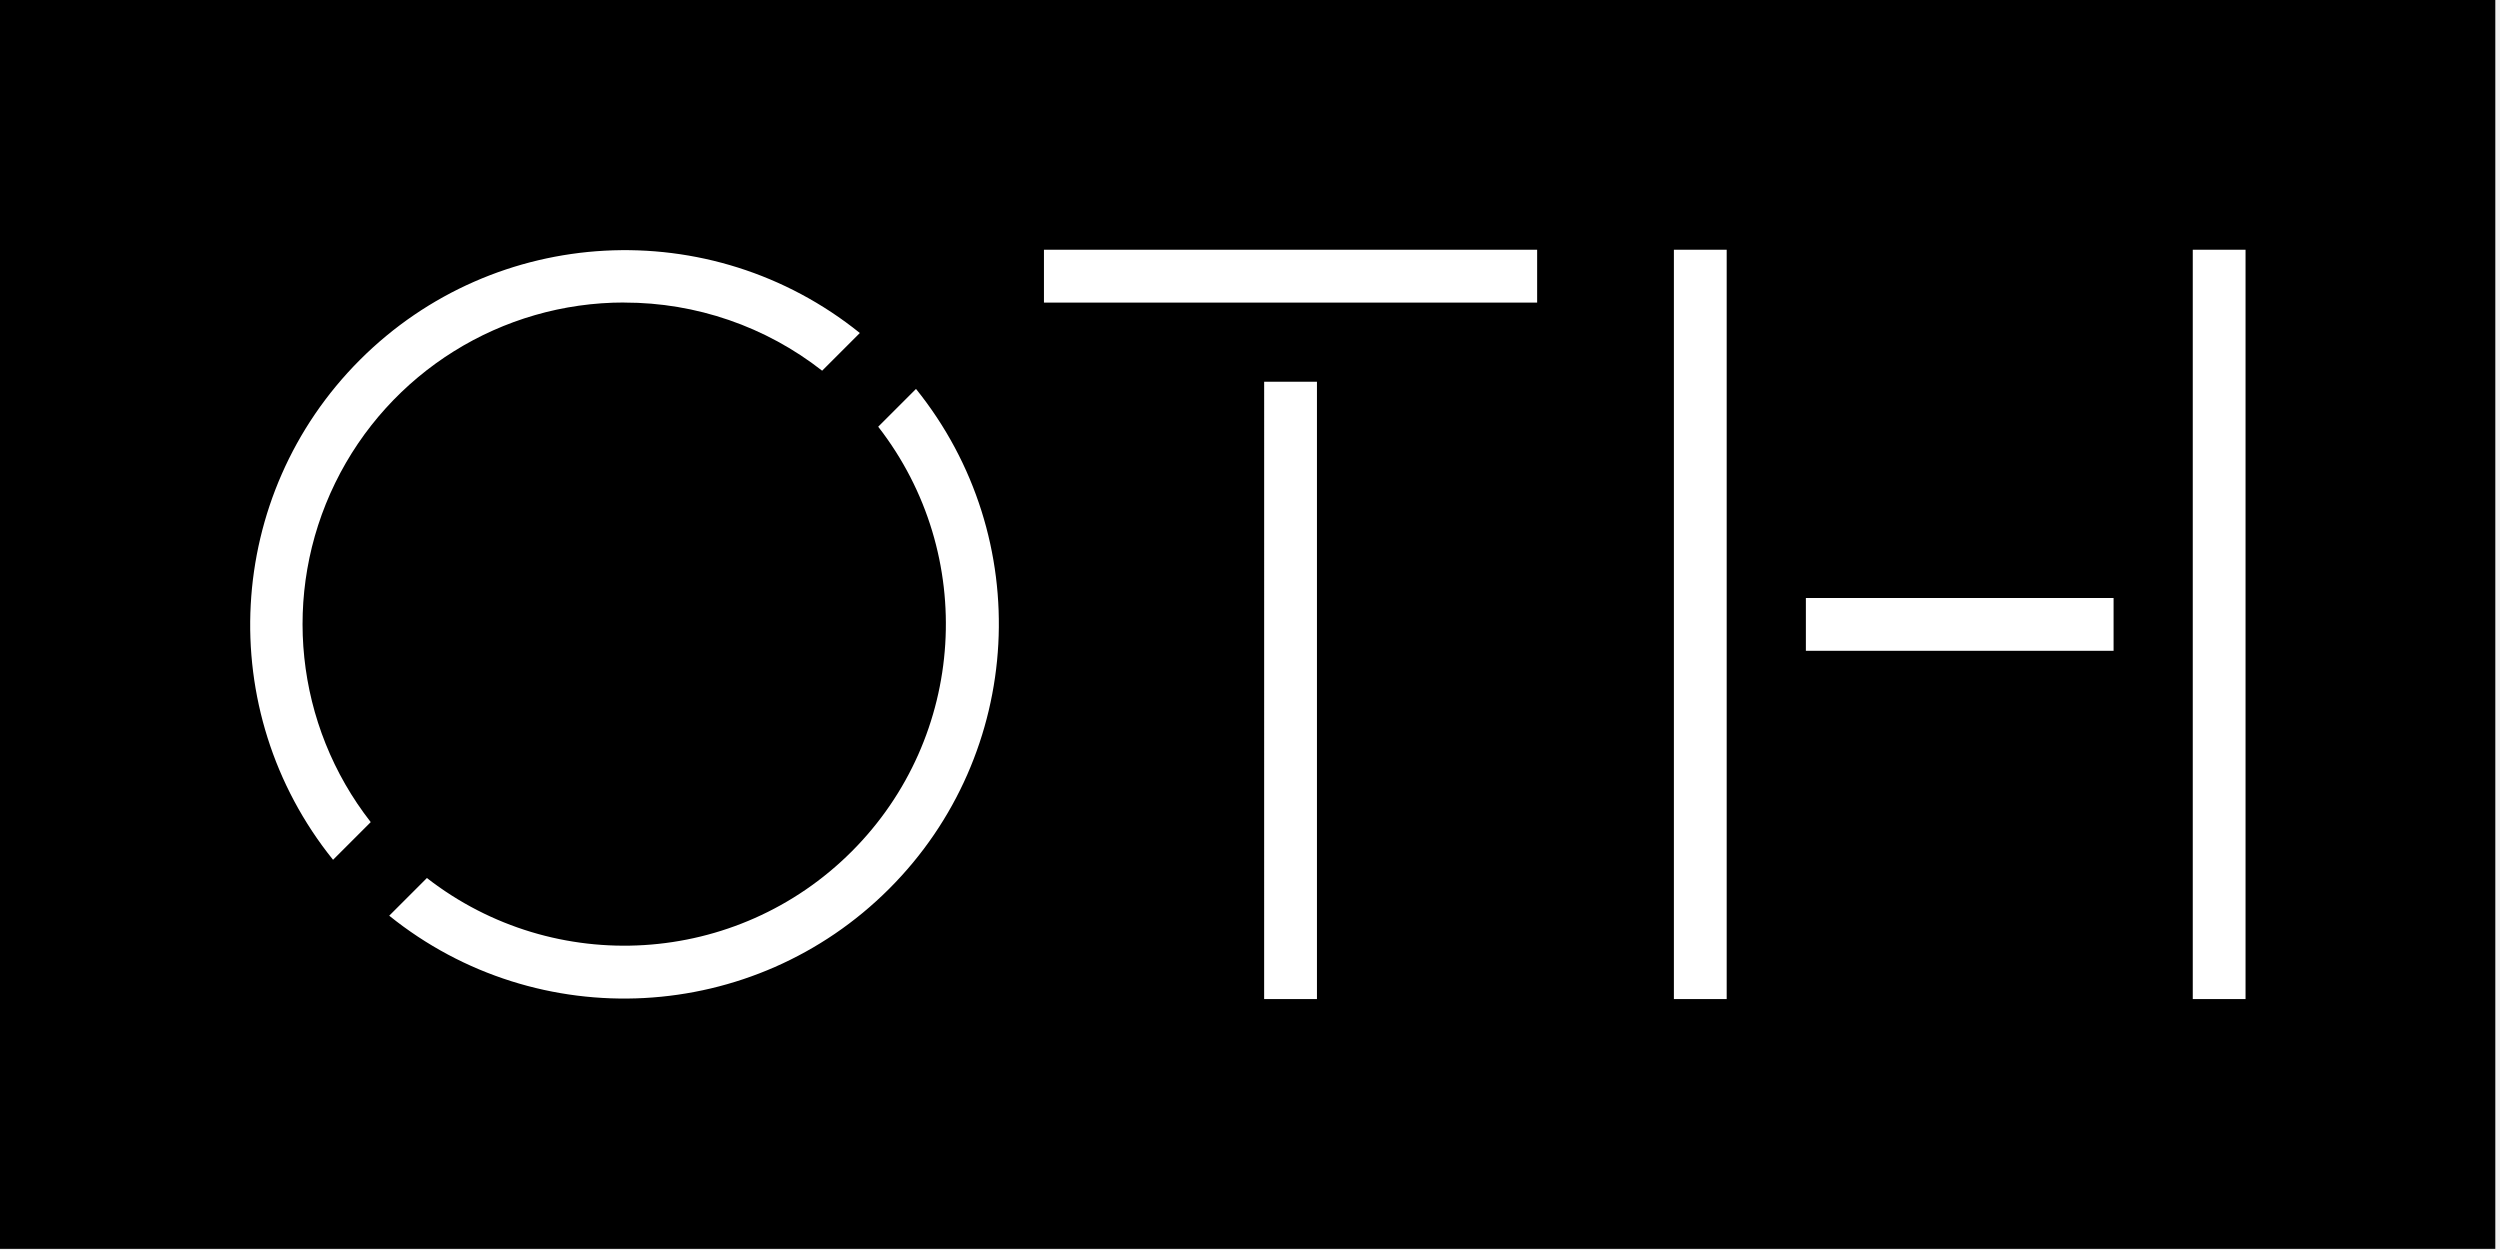
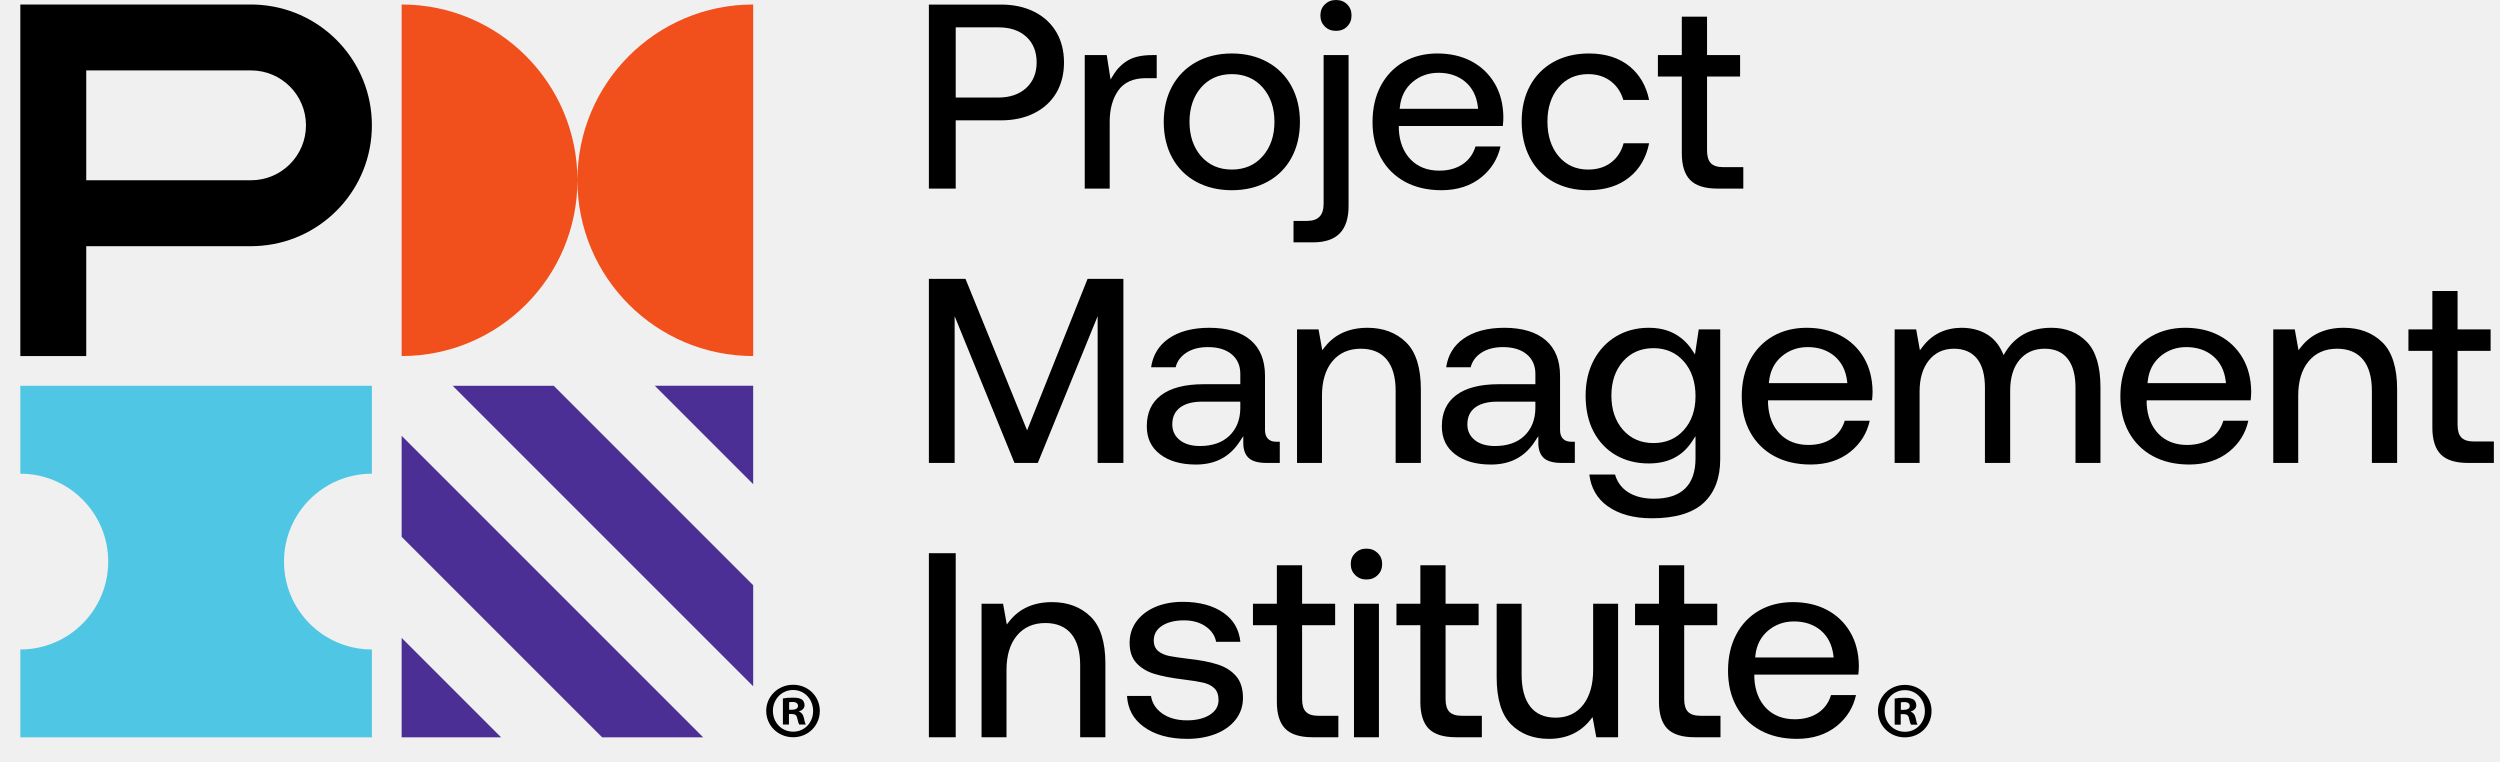
- <svg xmlns="http://www.w3.org/2000/svg" xmlns:xlink="http://www.w3.org/1999/xlink" class="c-main-navigation-sticky__logo-signet" aria-hidden="false" viewBox="0 0 160 80" width="160" height="80">
-   <defs>
-     <symbol id="logos_menu_logo-oth-regensburg-signet" viewBox="0 0 160 80">
-       <g fill="none">
-         <path fill="currentColor" d="M0 0h159.7v79.927H0z" />
-         <path fill="#fff" d="M66.813 15.985h31.564v3.38H66.813zm14.093 8.447h3.379v39.51h-3.38zm34.67 13.842h19.693v3.379h-19.693zm-8.447-22.289h3.379v47.956h-3.379zm33.208 0h3.378v47.956h-3.378zM56.205 27.31c6.368 8.194 5.64 19.848-1.698 27.186s-18.99 8.065-27.185 1.697l-2.412 2.412c9.539 7.682 23.334 6.94 31.994-1.72s9.402-22.455 1.72-31.994zm-16.242-7.945a20.5 20.5 0 0 1 12.654 4.36l2.413-2.413c-9.54-7.681-23.334-6.94-31.995 1.72-8.66 8.66-9.402 22.456-1.72 31.995l2.412-2.412A20.583 20.583 0 0 1 39.965 19.36" />
-       </g>
-     </symbol>
-   </defs>
-   <use xlink:href="#logos_menu_logo-oth-regensburg-signet" />
+ <svg xmlns="http://www.w3.org/2000/svg" width="105" height="32" viewBox="0 0 105 32" fill="none" aria-hidden="true" class="[display:inherit] w-full h-auto">
+   <path d="M0.854 16.204V19.895C2.892 19.895 4.545 21.548 4.545 23.587C4.545 25.625 2.892 27.278 0.854 27.278V30.969H15.619V27.278C13.58 27.278 11.928 25.625 11.928 23.587C11.928 21.548 13.58 19.895 15.619 19.895V16.204H0.854Z" fill="#4FC6E3" />
+   <path d="M16.869 0.189V14.954C20.945 14.954 24.251 11.649 24.251 7.573C24.252 11.649 27.557 14.954 31.634 14.954V0.189C27.557 0.189 24.252 3.493 24.251 7.57C24.251 3.493 20.945 0.189 16.869 0.189Z" fill="#F14F1B" />
+   <path d="M0.854 0.189V14.954H3.622V10.34H10.543C10.699 10.34 10.853 10.332 11.005 10.318C13.592 10.085 15.619 7.912 15.619 5.264C15.619 2.617 13.592 0.444 11.005 0.211C10.853 0.197 10.699 0.189 10.543 0.189H0.854ZM3.622 2.957H10.543C11.818 2.957 12.851 3.99 12.851 5.264C12.851 6.538 11.818 7.571 10.543 7.571H3.622V2.957Z" fill="black" />
+   <path d="M19.014 16.204L31.634 28.824V24.58L23.258 16.204H19.014ZM27.501 16.202L31.633 20.335V16.202H27.501ZM16.869 18.304V22.547L25.291 30.969H29.535L16.869 18.304ZM16.869 26.791V30.969H21.047L16.869 26.791Z" fill="#4B2F95" />
+   <path d="M80.003 28.765C79.375 28.765 78.874 29.253 78.874 29.861C78.874 30.482 79.375 30.969 80.003 30.969C80.638 30.969 81.125 30.482 81.125 29.861C81.125 29.253 80.638 28.765 80.003 28.765ZM80.003 28.986C80.491 28.986 80.845 29.38 80.845 29.867C80.845 30.348 80.491 30.735 80.01 30.735C79.516 30.735 79.155 30.348 79.155 29.861C79.155 29.38 79.516 28.986 80.003 28.986ZM79.996 29.306C79.816 29.306 79.676 29.32 79.576 29.34V30.435H79.83V29.994H79.95C80.09 29.994 80.157 30.048 80.177 30.168C80.21 30.295 80.23 30.395 80.264 30.435H80.537C80.511 30.395 80.491 30.328 80.457 30.161C80.424 30.014 80.364 29.934 80.257 29.894V29.881C80.391 29.84 80.484 29.747 80.484 29.627C80.484 29.52 80.437 29.433 80.377 29.386C80.297 29.34 80.204 29.306 79.996 29.306ZM79.977 29.487C80.137 29.487 80.21 29.553 80.21 29.653C80.21 29.767 80.097 29.814 79.957 29.814H79.836V29.5C79.863 29.493 79.91 29.487 79.977 29.487ZM75.302 25.289C74.771 25.289 74.293 25.408 73.883 25.644C73.474 25.879 73.151 26.217 72.923 26.648C72.694 27.081 72.577 27.594 72.577 28.172C72.577 28.741 72.697 29.247 72.933 29.677C73.169 30.104 73.507 30.44 73.938 30.675C74.371 30.912 74.887 31.032 75.472 31.032C76.14 31.032 76.705 30.848 77.15 30.487C77.568 30.147 77.837 29.713 77.952 29.194H76.902C76.809 29.506 76.633 29.753 76.378 29.929C76.109 30.115 75.773 30.209 75.381 30.209C74.885 30.209 74.481 30.053 74.18 29.744C73.881 29.436 73.713 29.016 73.682 28.493V28.334H78.049C78.065 28.206 78.072 28.08 78.072 27.957C78.065 27.419 77.942 26.944 77.706 26.545C77.471 26.146 77.144 25.834 76.735 25.617C76.324 25.399 75.843 25.289 75.302 25.289H75.302ZM75.347 26.1C75.795 26.1 76.172 26.226 76.469 26.475C76.767 26.725 76.946 27.076 77.001 27.517L77.013 27.614H73.717L73.727 27.519C73.775 27.092 73.954 26.745 74.259 26.487C74.564 26.23 74.93 26.1 75.347 26.1ZM69.677 23.742V25.357H68.672V26.258H69.677V29.481C69.677 29.989 69.796 30.368 70.03 30.606C70.264 30.844 70.648 30.964 71.171 30.964H72.26V30.063H71.42C71.178 30.063 71.002 30.007 70.895 29.895C70.788 29.784 70.736 29.608 70.736 29.357V26.258H72.124V25.357H70.736V23.742H69.677ZM62.86 25.357V28.454C62.86 29.359 63.064 30.022 63.467 30.425C63.87 30.828 64.404 31.032 65.054 31.032C65.776 31.032 66.354 30.773 66.772 30.262L66.888 30.119L67.044 30.964H67.96V25.357H66.912V28.138C66.912 28.749 66.773 29.239 66.499 29.595C66.22 29.958 65.829 30.142 65.337 30.142C64.867 30.142 64.506 29.983 64.264 29.668C64.028 29.361 63.908 28.91 63.908 28.329V25.357H62.86ZM59.655 23.742V25.357H58.651V26.258H59.655V29.481C59.655 29.989 59.774 30.368 60.008 30.606C60.243 30.844 60.627 30.964 61.15 30.964H62.238V30.063H61.398C61.157 30.063 60.98 30.007 60.873 29.895C60.766 29.784 60.714 29.608 60.714 29.357V26.258H62.102V25.357H60.714V23.742H59.655ZM57.391 23.043C57.202 23.043 57.048 23.103 56.92 23.227C56.794 23.351 56.732 23.502 56.732 23.691C56.732 23.879 56.794 24.031 56.92 24.154C57.048 24.279 57.202 24.339 57.391 24.339C57.581 24.339 57.735 24.279 57.862 24.154C57.989 24.031 58.051 23.879 58.051 23.691C58.051 23.502 57.989 23.351 57.862 23.227C57.735 23.103 57.581 23.043 57.391 23.043ZM56.867 25.356V30.964H57.915V25.356H56.867ZM53.628 23.742V25.357H52.624V26.258H53.628V29.481C53.628 29.989 53.747 30.368 53.982 30.606C54.216 30.844 54.6 30.964 55.123 30.964H56.211V30.063H55.371C55.13 30.063 54.953 30.007 54.847 29.895C54.74 29.784 54.688 29.608 54.688 29.357V26.258H56.076V25.357H54.688V23.742H53.628ZM49.672 25.277C49.242 25.277 48.852 25.351 48.515 25.496C48.181 25.64 47.916 25.845 47.726 26.106C47.539 26.364 47.444 26.664 47.444 26.998C47.444 27.351 47.537 27.633 47.721 27.838C47.909 28.047 48.162 28.202 48.472 28.299C48.794 28.398 49.208 28.479 49.705 28.538C50.075 28.584 50.353 28.628 50.532 28.67C50.723 28.714 50.878 28.791 50.994 28.899C51.117 29.013 51.179 29.182 51.179 29.402C51.179 29.666 51.05 29.878 50.794 30.034C50.552 30.18 50.235 30.255 49.852 30.255C49.422 30.255 49.065 30.152 48.791 29.95C48.535 29.761 48.384 29.518 48.342 29.228H47.334C47.368 29.779 47.598 30.204 48.035 30.523C48.495 30.861 49.111 31.032 49.864 31.032C50.309 31.032 50.717 30.96 51.073 30.818C51.426 30.677 51.706 30.474 51.906 30.213C52.104 29.955 52.205 29.652 52.205 29.311C52.205 28.928 52.109 28.622 51.92 28.402C51.729 28.178 51.468 28.012 51.147 27.909C50.815 27.802 50.399 27.721 49.911 27.67C49.541 27.624 49.27 27.584 49.102 27.55C48.923 27.513 48.773 27.447 48.654 27.352C48.524 27.249 48.458 27.096 48.458 26.896C48.458 26.632 48.581 26.422 48.825 26.27C49.056 26.127 49.36 26.055 49.728 26.055C50.099 26.055 50.412 26.145 50.659 26.325C50.889 26.491 51.029 26.704 51.077 26.957H52.096C52.041 26.438 51.813 26.041 51.4 25.747C50.962 25.435 50.38 25.277 49.672 25.277ZM44.187 25.289C43.42 25.289 42.82 25.555 42.403 26.08L42.285 26.229L42.129 25.357H41.225V30.964H42.273V28.138C42.273 27.533 42.418 27.05 42.704 26.701C42.995 26.347 43.398 26.167 43.904 26.167C44.381 26.167 44.749 26.322 44.998 26.628C45.243 26.928 45.367 27.368 45.367 27.934V30.964H46.426V27.867C46.426 26.962 46.217 26.299 45.803 25.896C45.389 25.493 44.845 25.289 44.187 25.289ZM39.013 23.235V30.964H40.14V23.235H39.013ZM98.439 13.767C97.673 13.767 97.072 14.034 96.655 14.559L96.537 14.707L96.381 13.835H95.477V19.443H96.525V16.616C96.525 16.012 96.67 15.528 96.957 15.18C97.247 14.825 97.651 14.646 98.157 14.646C98.633 14.646 99.001 14.801 99.25 15.106C99.495 15.407 99.619 15.846 99.619 16.413V19.443H100.679V16.345C100.679 15.441 100.469 14.778 100.056 14.375C99.641 13.972 99.098 13.767 98.439 13.767ZM91.78 13.767C91.249 13.767 90.771 13.887 90.361 14.123C89.952 14.358 89.629 14.696 89.401 15.127C89.172 15.56 89.055 16.073 89.055 16.65C89.055 17.22 89.175 17.726 89.412 18.155C89.647 18.582 89.985 18.919 90.416 19.154C90.849 19.391 91.365 19.51 91.95 19.51C92.618 19.51 93.183 19.327 93.628 18.965C94.046 18.626 94.315 18.191 94.43 17.672H93.38C93.287 17.985 93.111 18.232 92.856 18.408C92.587 18.594 92.251 18.688 91.859 18.688C91.364 18.688 90.959 18.531 90.658 18.222C90.359 17.915 90.191 17.494 90.16 16.971V16.813H94.527C94.543 16.685 94.55 16.558 94.55 16.436C94.543 15.898 94.42 15.422 94.184 15.023C93.949 14.625 93.622 14.313 93.213 14.096C92.802 13.878 92.32 13.767 91.781 13.767H91.78ZM91.826 14.578C92.273 14.578 92.65 14.705 92.947 14.954C93.245 15.204 93.424 15.555 93.479 15.996L93.491 16.092H90.195L90.206 15.997C90.253 15.57 90.432 15.223 90.737 14.965C91.042 14.709 91.408 14.578 91.826 14.578ZM82.379 13.767C81.696 13.774 81.149 14.04 80.754 14.558L80.636 14.712L80.479 13.835H79.575V19.443H80.623V16.436C80.623 15.899 80.753 15.464 81.008 15.141C81.269 14.813 81.624 14.646 82.063 14.646C82.487 14.646 82.815 14.788 83.038 15.068C83.257 15.341 83.367 15.749 83.367 16.278V19.443H84.427V16.402C84.427 15.865 84.557 15.434 84.813 15.123C85.073 14.806 85.431 14.646 85.878 14.646C86.303 14.646 86.629 14.79 86.848 15.074C87.062 15.352 87.171 15.757 87.171 16.278V19.443H88.219V16.266C88.219 15.391 88.026 14.748 87.645 14.357C87.264 13.966 86.765 13.767 86.16 13.767C85.71 13.767 85.322 13.857 85.005 14.033C84.689 14.209 84.43 14.459 84.235 14.776L84.152 14.911L84.085 14.768C83.928 14.432 83.701 14.179 83.409 14.016C83.115 13.851 82.769 13.767 82.379 13.767ZM75.878 13.767C75.347 13.767 74.869 13.887 74.459 14.123C74.05 14.358 73.727 14.696 73.499 15.127C73.27 15.56 73.153 16.073 73.153 16.65C73.153 17.22 73.273 17.726 73.51 18.155C73.745 18.582 74.083 18.919 74.514 19.154C74.947 19.391 75.463 19.51 76.047 19.51C76.716 19.51 77.281 19.327 77.726 18.965C78.144 18.626 78.413 18.191 78.528 17.672H77.478C77.385 17.985 77.209 18.232 76.954 18.408C76.685 18.594 76.349 18.688 75.957 18.688C75.462 18.688 75.057 18.531 74.756 18.222C74.457 17.915 74.289 17.494 74.258 16.971V16.813H78.625C78.64 16.685 78.648 16.558 78.648 16.436C78.641 15.898 78.518 15.422 78.282 15.023C78.047 14.625 77.72 14.313 77.311 14.096C76.9 13.878 76.418 13.767 75.878 13.767H75.878ZM75.923 14.578C76.371 14.578 76.748 14.705 77.045 14.954C77.343 15.204 77.522 15.555 77.577 15.996L77.589 16.092H74.293L74.303 15.997C74.351 15.57 74.53 15.223 74.835 14.965C75.14 14.709 75.506 14.578 75.923 14.578ZM69.242 13.767C68.741 13.767 68.284 13.887 67.886 14.122C67.487 14.358 67.17 14.694 66.941 15.122C66.712 15.551 66.596 16.054 66.596 16.616C66.596 17.201 66.71 17.714 66.936 18.14C67.161 18.563 67.476 18.893 67.874 19.121C68.272 19.349 68.733 19.465 69.242 19.465C70.054 19.465 70.648 19.168 71.056 18.555L71.212 18.32V19.246C71.212 20.374 70.625 20.946 69.468 20.946C69.024 20.946 68.655 20.852 68.371 20.666C68.101 20.49 67.92 20.242 67.832 19.93H66.752C66.82 20.496 67.078 20.943 67.52 21.259C67.992 21.596 68.617 21.768 69.377 21.768C70.359 21.768 71.091 21.549 71.554 21.119C72.015 20.69 72.249 20.075 72.249 19.291V13.835H71.347L71.189 14.888L71.066 14.699C70.879 14.412 70.632 14.182 70.329 14.016C70.028 13.851 69.662 13.767 69.242 13.767ZM69.445 14.623C69.973 14.623 70.405 14.814 70.729 15.189C71.05 15.561 71.212 16.049 71.212 16.639C71.212 17.215 71.049 17.691 70.728 18.055C70.404 18.423 69.972 18.609 69.445 18.609C68.918 18.609 68.486 18.421 68.162 18.05C67.841 17.681 67.678 17.199 67.678 16.616C67.678 16.033 67.841 15.551 68.162 15.183C68.486 14.812 68.918 14.623 69.445 14.623ZM57.437 13.767C56.67 13.767 56.07 14.034 55.653 14.559L55.535 14.707L55.379 13.835H54.475V19.443H55.523V16.616C55.523 16.012 55.668 15.528 55.954 15.18C56.244 14.825 56.648 14.646 57.154 14.646C57.631 14.646 57.999 14.801 58.248 15.106C58.493 15.407 58.617 15.846 58.617 16.413V19.443H59.676V16.346C59.676 15.441 59.467 14.778 59.053 14.375C58.639 13.972 58.095 13.767 57.437 13.767ZM50.789 13.767C50.081 13.767 49.501 13.923 49.067 14.231C48.663 14.517 48.421 14.918 48.346 15.425H49.377C49.438 15.179 49.583 14.977 49.81 14.824C50.053 14.661 50.363 14.578 50.733 14.578C51.15 14.578 51.483 14.678 51.724 14.874C51.969 15.075 52.093 15.353 52.093 15.702V16.137H50.552C49.77 16.137 49.168 16.293 48.764 16.6C48.361 16.905 48.166 17.332 48.166 17.903C48.166 18.406 48.347 18.79 48.719 19.077C49.093 19.365 49.6 19.511 50.225 19.511C51.037 19.511 51.637 19.198 52.061 18.556L52.218 18.318V18.603C52.218 18.878 52.292 19.089 52.44 19.229C52.588 19.371 52.841 19.443 53.193 19.443H53.751V18.553H53.599C53.297 18.553 53.13 18.378 53.13 18.061V15.781C53.13 15.133 52.928 14.631 52.528 14.289C52.124 13.943 51.539 13.767 50.789 13.767ZM50.495 16.869H52.093V17.158C52.086 17.633 51.931 18.017 51.633 18.303C51.335 18.589 50.919 18.733 50.394 18.733C50.045 18.733 49.763 18.651 49.557 18.489C49.344 18.323 49.236 18.099 49.236 17.824C49.236 17.51 49.351 17.269 49.577 17.106C49.793 16.949 50.103 16.869 50.495 16.869ZM39.013 11.713V19.443H40.095V13.28L42.608 19.443H43.588L46.101 13.28V19.443H47.182V11.713H45.678L43.138 18.075L40.551 11.713H39.013ZM70.636 0.7V2.314H69.632V3.215H70.636V6.438C70.636 6.947 70.755 7.325 70.99 7.563C71.224 7.801 71.608 7.921 72.131 7.921H73.219V7.02H72.379C72.135 7.02 71.963 6.965 71.855 6.853C71.748 6.741 71.696 6.565 71.696 6.314V3.215H73.084V2.314H71.696V0.7H70.636ZM66.736 2.246C66.174 2.246 65.674 2.366 65.248 2.602C64.825 2.837 64.493 3.173 64.261 3.601C64.028 4.03 63.91 4.537 63.91 5.106C63.91 5.676 64.026 6.187 64.256 6.624C64.484 7.058 64.812 7.398 65.232 7.633C65.654 7.869 66.148 7.989 66.703 7.989C67.409 7.989 67.994 7.804 68.443 7.438C68.868 7.093 69.143 6.614 69.263 6.016H68.192C68.106 6.341 67.939 6.606 67.693 6.804C67.43 7.015 67.097 7.122 66.703 7.122C66.189 7.122 65.77 6.931 65.457 6.555C65.148 6.183 64.992 5.696 64.992 5.106C64.992 4.524 65.148 4.042 65.458 3.674C65.77 3.302 66.189 3.113 66.703 3.113C67.082 3.113 67.407 3.218 67.67 3.425C67.916 3.619 68.087 3.878 68.179 4.197H69.263C69.143 3.613 68.871 3.142 68.454 2.796C68.013 2.431 67.435 2.246 66.736 2.246ZM60.371 2.246C59.84 2.246 59.362 2.366 58.952 2.601C58.543 2.837 58.22 3.175 57.992 3.606C57.763 4.039 57.646 4.551 57.646 5.129C57.646 5.698 57.766 6.205 58.002 6.634C58.238 7.061 58.576 7.397 59.007 7.633C59.44 7.869 59.956 7.989 60.54 7.989C61.209 7.989 61.774 7.806 62.219 7.444C62.636 7.104 62.906 6.67 63.021 6.151H61.971C61.878 6.463 61.702 6.71 61.447 6.887C61.178 7.073 60.842 7.167 60.45 7.167C59.954 7.167 59.55 7.01 59.249 6.701C58.95 6.394 58.782 5.973 58.751 5.45L58.751 5.292H63.118C63.133 5.163 63.141 5.037 63.141 4.914C63.134 4.376 63.011 3.901 62.775 3.502C62.539 3.104 62.213 2.792 61.804 2.575C61.393 2.357 60.911 2.246 60.371 2.246ZM60.416 3.057C60.864 3.057 61.241 3.183 61.538 3.432C61.836 3.683 62.015 4.033 62.07 4.475L62.082 4.571H58.786L58.796 4.476C58.844 4.049 59.023 3.702 59.328 3.444C59.633 3.187 59.998 3.057 60.416 3.057ZM55.592 2.314V8.56C55.592 8.8 55.535 8.981 55.422 9.099H55.421C55.307 9.217 55.131 9.278 54.897 9.278H54.328V10.179H55.145C56.151 10.179 56.64 9.679 56.64 8.65V2.314H55.592ZM51.737 2.246C51.175 2.246 50.671 2.368 50.238 2.608C49.807 2.847 49.469 3.187 49.233 3.618C48.997 4.051 48.877 4.555 48.877 5.118C48.877 5.687 48.997 6.196 49.233 6.628C49.469 7.059 49.807 7.397 50.238 7.633C50.671 7.869 51.175 7.989 51.737 7.989C52.299 7.989 52.804 7.869 53.237 7.633C53.668 7.397 54.006 7.059 54.241 6.628C54.477 6.195 54.597 5.687 54.597 5.118C54.597 4.556 54.477 4.051 54.241 3.618C54.006 3.187 53.668 2.847 53.236 2.608C52.803 2.368 52.299 2.246 51.737 2.246ZM51.737 3.113C52.272 3.113 52.71 3.304 53.038 3.679C53.362 4.05 53.527 4.535 53.527 5.118C53.527 5.701 53.362 6.185 53.038 6.556C52.71 6.932 52.272 7.122 51.737 7.122C51.202 7.122 50.766 6.931 50.442 6.556C50.121 6.184 49.959 5.7 49.959 5.118C49.959 4.535 50.121 4.051 50.442 3.679C50.766 3.304 51.202 3.113 51.737 3.113ZM45.559 2.314V7.921H46.607V5.106C46.607 4.587 46.726 4.151 46.96 3.811C47.202 3.46 47.594 3.283 48.125 3.283H48.582V2.314H48.397C47.97 2.314 47.627 2.388 47.379 2.533C47.129 2.68 46.922 2.884 46.765 3.142L46.644 3.341L46.483 2.314H45.559ZM39.013 0.192V7.921H40.14V5.055H42.042C42.568 5.055 43.038 4.953 43.437 4.753C43.834 4.555 44.145 4.27 44.362 3.906C44.578 3.541 44.688 3.11 44.688 2.623C44.688 2.137 44.578 1.706 44.362 1.341C44.145 0.977 43.834 0.692 43.437 0.493C43.037 0.293 42.568 0.192 42.042 0.192H39.013ZM40.14 1.149H41.941C42.427 1.149 42.819 1.282 43.105 1.544C43.393 1.808 43.539 2.171 43.539 2.623C43.539 3.068 43.391 3.429 43.099 3.696C42.809 3.962 42.416 4.097 41.929 4.097H40.14V1.149ZM33.31 28.76C32.682 28.76 32.181 29.248 32.181 29.855C32.181 30.477 32.682 30.964 33.31 30.964C33.944 30.964 34.432 30.477 34.432 29.855C34.432 29.248 33.944 28.76 33.31 28.76ZM33.31 28.98C33.797 28.98 34.151 29.375 34.151 29.862C34.151 30.343 33.797 30.73 33.316 30.73C32.822 30.73 32.462 30.343 32.462 29.855C32.462 29.375 32.822 28.98 33.31 28.98ZM33.303 29.301C33.123 29.301 32.982 29.314 32.882 29.334V30.43H33.136V29.989H33.256C33.397 29.989 33.463 30.043 33.483 30.163C33.517 30.29 33.537 30.39 33.57 30.43H33.844C33.817 30.39 33.797 30.323 33.764 30.156C33.73 30.009 33.67 29.929 33.564 29.889V29.875C33.697 29.835 33.791 29.742 33.791 29.622C33.791 29.515 33.744 29.428 33.684 29.381C33.604 29.334 33.51 29.301 33.303 29.301ZM33.283 29.482C33.443 29.482 33.517 29.548 33.517 29.648C33.517 29.762 33.403 29.809 33.263 29.809H33.143V29.495C33.169 29.488 33.216 29.482 33.283 29.482ZM102.159 12.221V13.835H101.154V14.736H102.159V17.959C102.159 18.468 102.278 18.846 102.512 19.084C102.746 19.322 103.13 19.443 103.653 19.443H104.742V18.542H103.902C103.66 18.542 103.484 18.485 103.377 18.374C103.27 18.263 103.218 18.086 103.218 17.835V14.736H104.606V13.835H103.218V12.221H102.159ZM56.116 0C55.927 0 55.773 0.06 55.645 0.184C55.518 0.308 55.457 0.46 55.457 0.648C55.457 0.837 55.517 0.989 55.641 1.112C55.764 1.236 55.92 1.296 56.116 1.296C56.305 1.296 56.457 1.236 56.581 1.112C56.704 0.989 56.764 0.837 56.764 0.648C56.764 0.459 56.704 0.307 56.581 0.184C56.457 0.06 56.305 0 56.116 0ZM63.181 13.767C62.473 13.767 61.893 13.923 61.459 14.231C61.055 14.517 60.813 14.918 60.739 15.425H61.769C61.83 15.179 61.975 14.977 62.203 14.824C62.445 14.661 62.756 14.578 63.125 14.578C63.542 14.578 63.875 14.678 64.116 14.874C64.361 15.075 64.486 15.353 64.486 15.702V16.137H62.944C62.162 16.137 61.56 16.293 61.156 16.6C60.754 16.905 60.558 17.332 60.558 17.903C60.558 18.406 60.739 18.79 61.111 19.077C61.486 19.365 61.992 19.511 62.617 19.511C63.429 19.511 64.029 19.198 64.453 18.556L64.61 18.318V18.603C64.61 18.878 64.684 19.089 64.832 19.229C64.98 19.371 65.234 19.443 65.585 19.443H66.143V18.553H65.992C65.689 18.553 65.522 18.378 65.522 18.061V15.781C65.522 15.133 65.32 14.631 64.92 14.289C64.517 13.943 63.932 13.767 63.181 13.767ZM62.888 16.869H64.486V17.158C64.478 17.633 64.323 18.017 64.025 18.303C63.728 18.589 63.311 18.733 62.786 18.733C62.437 18.733 62.156 18.651 61.949 18.489C61.736 18.323 61.629 18.099 61.629 17.824C61.629 17.51 61.743 17.269 61.969 17.106C62.186 16.949 62.495 16.869 62.888 16.869Z" fill="black" />
</svg>
